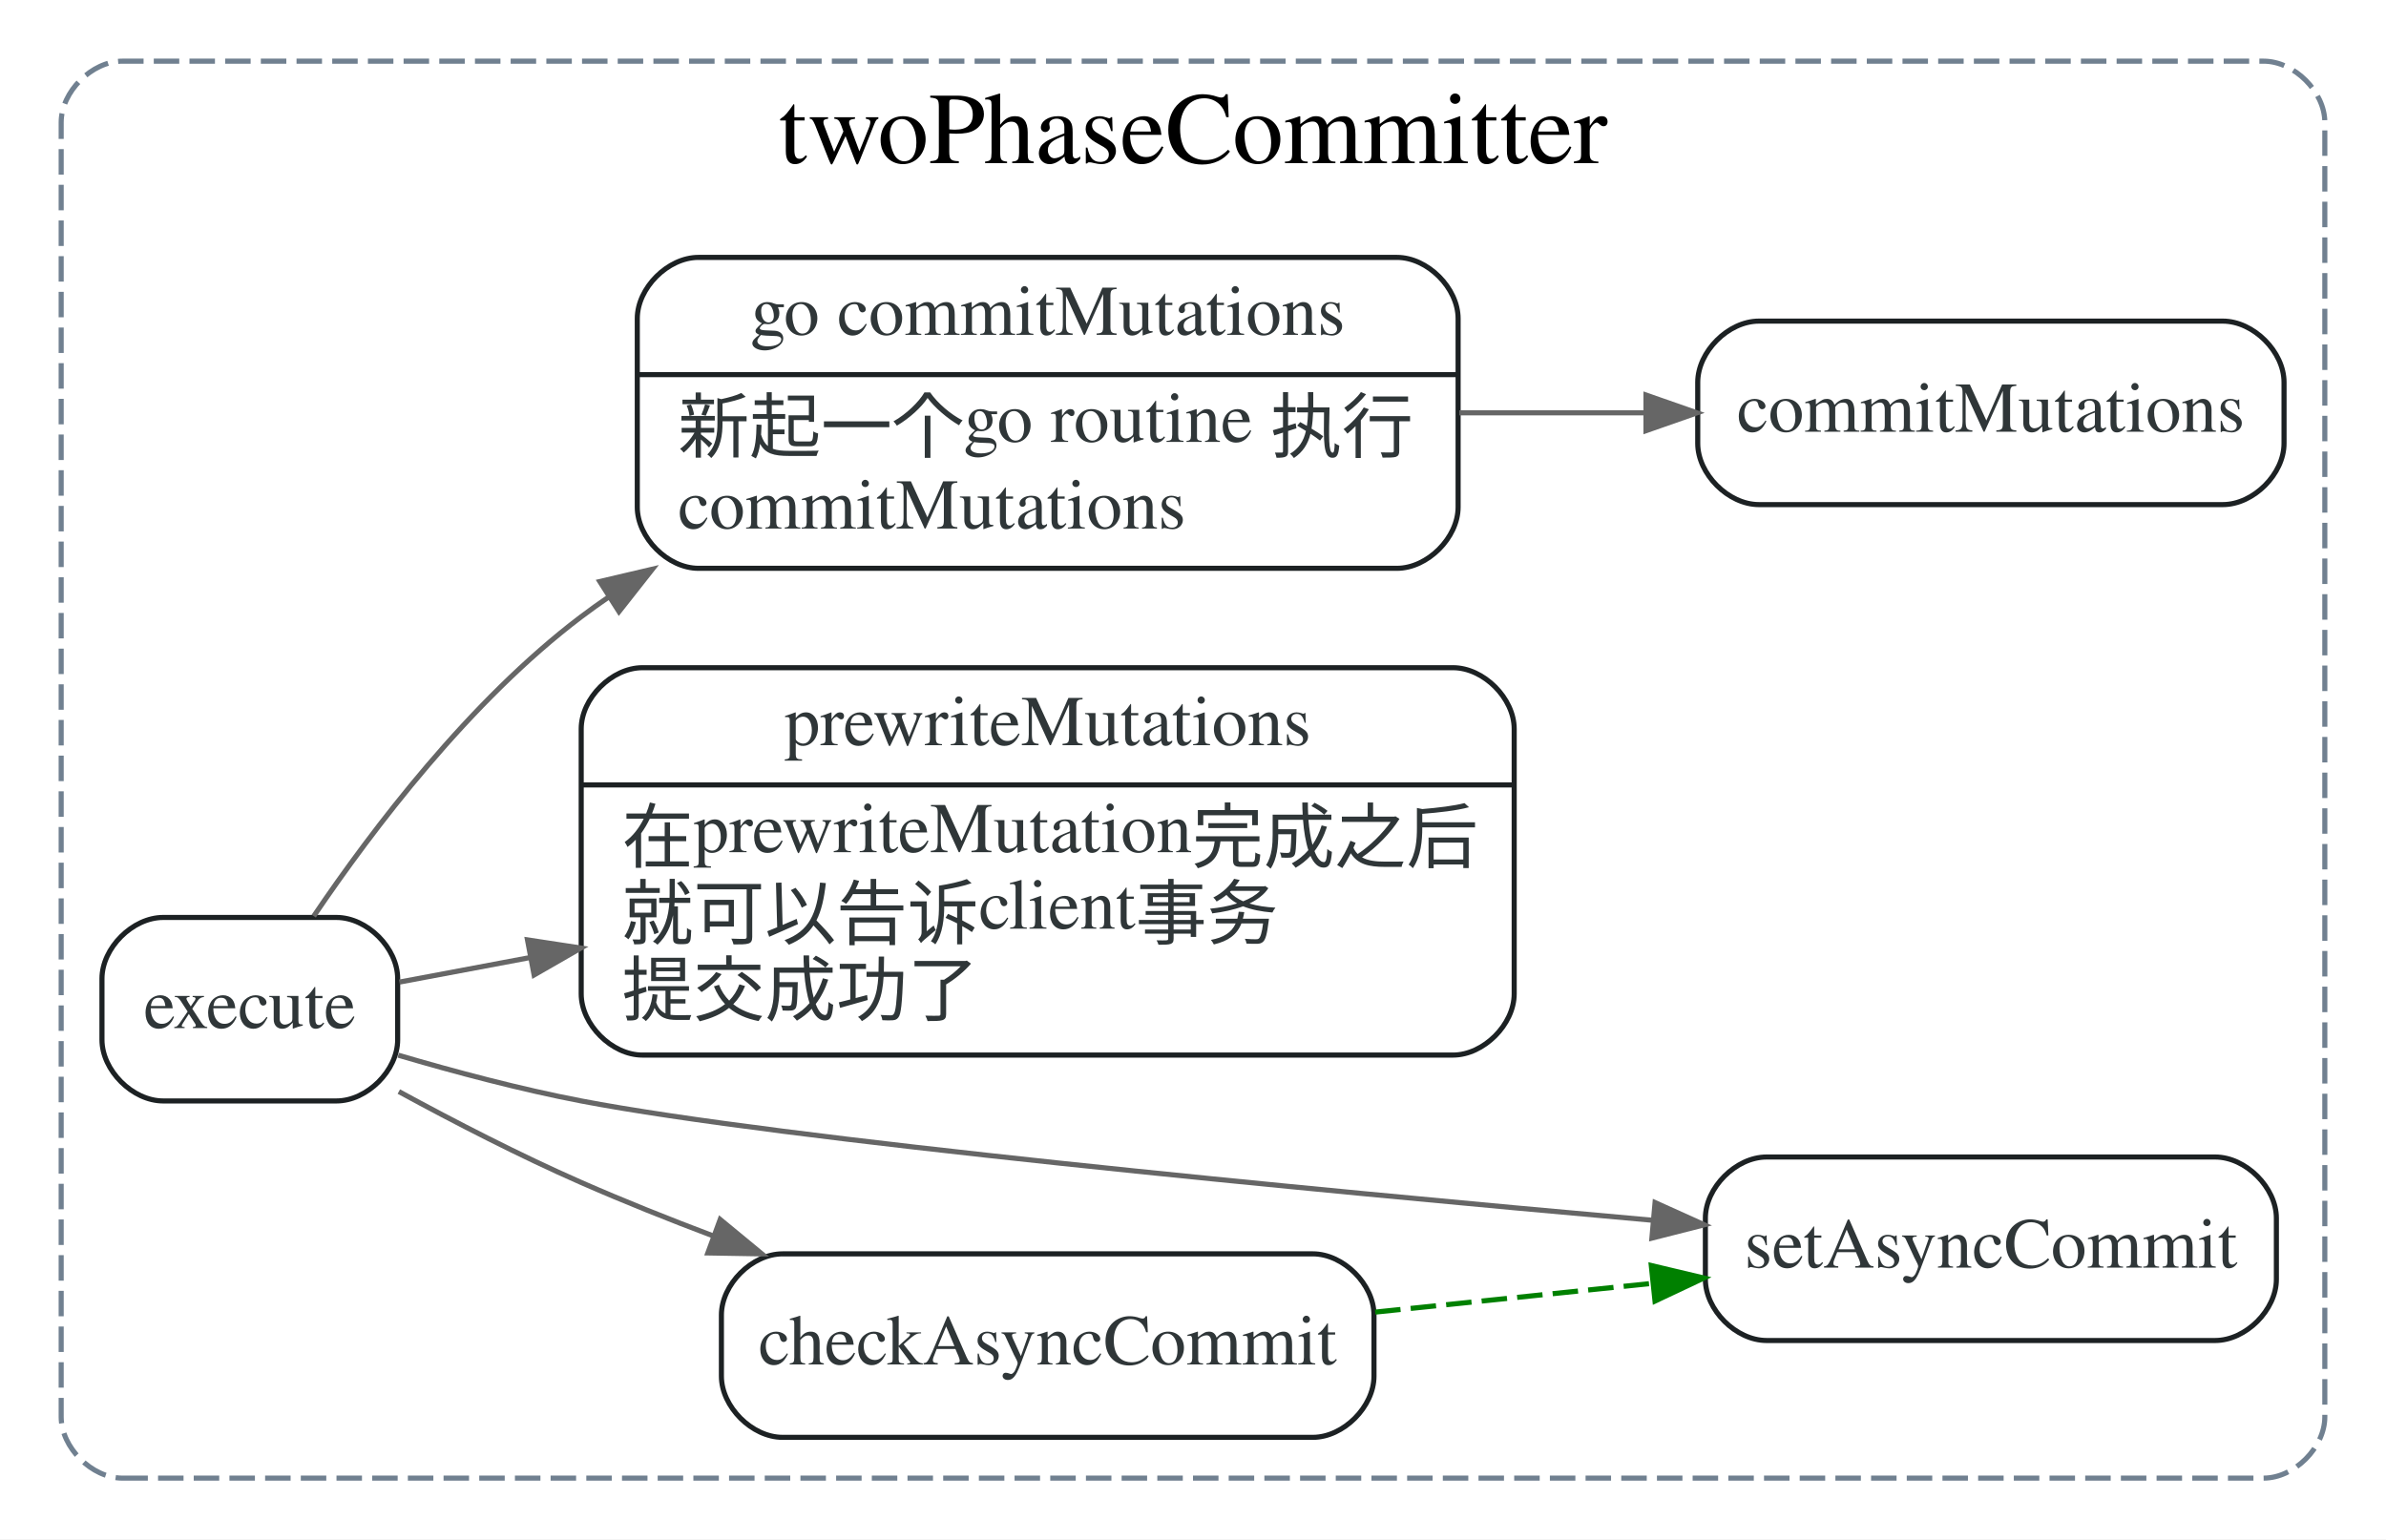
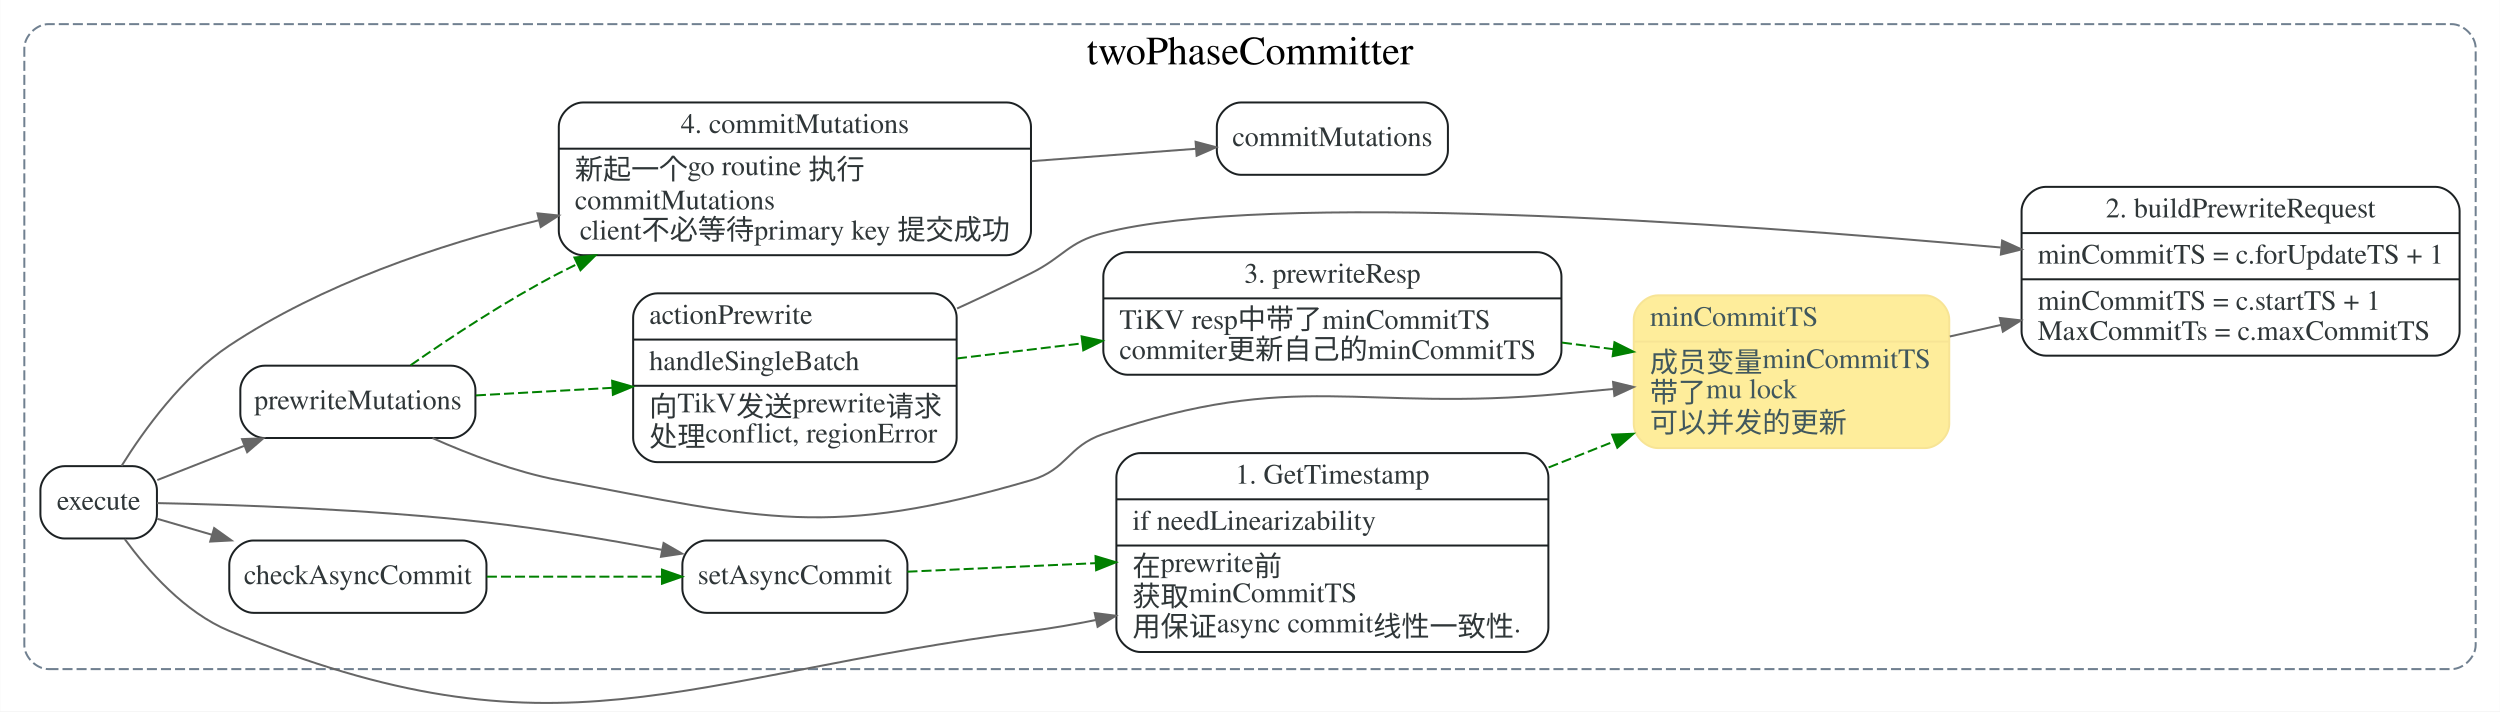
- <svg xmlns="http://www.w3.org/2000/svg" width="468pt" height="302pt" viewBox="0.00 0.00 468.00 302.00">
-   <g id="graph0" class="graph" transform="scale(1 1) rotate(0) translate(4 298)">
-     <polygon fill="white" stroke="transparent" points="-4,4 -4,-298 464,-298 464,4 -4,4" />
+ <svg xmlns="http://www.w3.org/2000/svg" width="1244pt" height="354pt" viewBox="0.00 0.00 1244.00 354.06">
+   <g id="graph0" class="graph" transform="scale(1 1) rotate(0) translate(4 350.06)">
+     <polygon fill="white" stroke="transparent" points="-4,4 -4,-350.06 1240,-350.06 1240,4 -4,4" />
    <g id="clust1" class="cluster">
-       <path fill="none" stroke="slategrey" stroke-dasharray="5,2" d="M20,-8C20,-8 440,-8 440,-8 446,-8 452,-14 452,-20 452,-20 452,-274 452,-274 452,-280 446,-286 440,-286 440,-286 20,-286 20,-286 14,-286 8,-280 8,-274 8,-274 8,-20 8,-20 8,-14 14,-8 20,-8" />
-       <text text-anchor="middle" x="230" y="-266" font-family="Times,serif" font-size="20.00">twoPhaseCommitter</text>
+       <path fill="none" stroke="slategrey" stroke-dasharray="5,2" d="M20,-17.06C20,-17.06 1216,-17.06 1216,-17.06 1222,-17.06 1228,-23.06 1228,-29.06 1228,-29.06 1228,-326.06 1228,-326.06 1228,-332.06 1222,-338.06 1216,-338.06 1216,-338.06 20,-338.06 20,-338.06 14,-338.06 8,-332.06 8,-326.06 8,-326.06 8,-29.06 8,-29.06 8,-23.06 14,-17.06 20,-17.06" />
+       <text text-anchor="middle" x="618" y="-318.06" font-family="Times,serif" font-size="20.00">twoPhaseCommitter</text>
    </g>
    <g id="node1" class="node">
-       <path fill="none" stroke="#1c2123" d="M62,-118C62,-118 28,-118 28,-118 22,-118 16,-112 16,-106 16,-106 16,-94 16,-94 16,-88 22,-82 28,-82 28,-82 62,-82 62,-82 68,-82 74,-88 74,-94 74,-94 74,-106 74,-106 74,-112 68,-118 62,-118" />
-       <text text-anchor="middle" x="45" y="-96.3" font-family="Times,serif" font-size="14.00" fill="#2f3638">execute</text>
+       <path fill="none" stroke="#1c2123" d="M62,-118.06C62,-118.06 28,-118.06 28,-118.06 22,-118.06 16,-112.06 16,-106.06 16,-106.06 16,-94.06 16,-94.06 16,-88.06 22,-82.06 28,-82.06 28,-82.06 62,-82.06 62,-82.06 68,-82.06 74,-88.06 74,-94.06 74,-94.06 74,-106.06 74,-106.06 74,-112.06 68,-118.06 62,-118.06" />
+       <text text-anchor="middle" x="45" y="-96.36" font-family="Times,serif" font-size="14.00" fill="#2f3638">execute</text>
    </g>
    <g id="node2" class="node">
-       <path fill="none" stroke="#1c2123" d="M253.5,-52C253.5,-52 149.5,-52 149.5,-52 143.5,-52 137.5,-46 137.5,-40 137.5,-40 137.5,-28 137.5,-28 137.5,-22 143.5,-16 149.5,-16 149.5,-16 253.5,-16 253.5,-16 259.5,-16 265.5,-22 265.5,-28 265.5,-28 265.5,-40 265.5,-40 265.5,-46 259.5,-52 253.5,-52" />
-       <text text-anchor="middle" x="201.5" y="-30.3" font-family="Times,serif" font-size="14.00" fill="#2f3638">checkAsyncCommit</text>
+       <path fill="none" stroke="#1c2123" d="M563.5,-25.56C563.5,-25.56 754.5,-25.56 754.5,-25.56 760.5,-25.56 766.5,-31.56 766.5,-37.56 766.5,-37.56 766.5,-112.56 766.5,-112.56 766.5,-118.56 760.5,-124.56 754.5,-124.56 754.5,-124.56 563.5,-124.56 563.5,-124.56 557.5,-124.56 551.5,-118.56 551.5,-112.56 551.5,-112.56 551.5,-37.56 551.5,-37.56 551.5,-31.56 557.5,-25.56 563.5,-25.56" />
+       <text text-anchor="middle" x="659" y="-109.36" font-family="Times,serif" font-size="14.00" fill="#2f3638">1. GetTimestamp</text>
+       <polyline fill="none" stroke="#1c2123" points="551.5,-101.56 766.5,-101.56 " />
+       <text text-anchor="start" x="559.5" y="-86.36" font-family="Times,serif" font-size="14.00" fill="#2f3638">if needLinearizability</text>
+       <polyline fill="none" stroke="#1c2123" points="551.5,-78.56 766.5,-78.56 " />
+       <text text-anchor="start" x="559.5" y="-63.36" font-family="Times,serif" font-size="14.00" fill="#2f3638">在prewrite前</text>
+       <text text-anchor="start" x="559.5" y="-48.36" font-family="Times,serif" font-size="14.00" fill="#2f3638"> 获取minCommitTS</text>
+       <text text-anchor="start" x="559.5" y="-33.36" font-family="Times,serif" font-size="14.00" fill="#2f3638"> 用保证async commit线性一致性.</text>
    </g>
    <g id="edge1" class="edge">
-       <path fill="none" stroke="#666666" d="M74.23,-83.84C85.21,-77.86 98.02,-71.26 110,-66 118.29,-62.36 127.14,-58.82 135.94,-55.5" />
-       <polygon fill="#666666" stroke="#666666" points="137.26,-58.74 145.43,-52 134.84,-52.18 137.26,-58.74" />
+       <path fill="none" stroke="#666666" d="M57.96,-81.78C69.27,-66.32 87.79,-45.26 110,-36.06 273.83,31.81 333.12,-13.42 509,-36.06 519.56,-37.42 530.44,-39.3 541.28,-41.5" />
+       <polygon fill="#666666" stroke="#666666" points="540.71,-44.96 551.22,-43.61 542.16,-38.11 540.71,-44.96" />
    </g>
    <g id="node3" class="node">
-       <path fill="none" stroke="#1c2123" d="M430.5,-71C430.5,-71 342.5,-71 342.5,-71 336.5,-71 330.5,-65 330.5,-59 330.5,-59 330.5,-47 330.5,-47 330.5,-41 336.5,-35 342.5,-35 342.5,-35 430.5,-35 430.5,-35 436.5,-35 442.5,-41 442.5,-47 442.5,-47 442.5,-59 442.5,-59 442.5,-65 436.5,-71 430.5,-71" />
-       <text text-anchor="middle" x="386.5" y="-49.3" font-family="Times,serif" font-size="14.00" fill="#2f3638">setAsyncCommit</text>
+       <path fill="none" stroke="#1c2123" d="M226,-81.06C226,-81.06 122,-81.06 122,-81.06 116,-81.06 110,-75.06 110,-69.06 110,-69.06 110,-57.06 110,-57.06 110,-51.06 116,-45.06 122,-45.06 122,-45.06 226,-45.06 226,-45.06 232,-45.06 238,-51.06 238,-57.06 238,-57.06 238,-69.06 238,-69.06 238,-75.06 232,-81.06 226,-81.06" />
+       <text text-anchor="middle" x="174" y="-59.36" font-family="Times,serif" font-size="14.00" fill="#2f3638">checkAsyncCommit</text>
    </g>
    <g id="edge2" class="edge">
-       <path fill="none" stroke="#666666" d="M74.11,-90.98C85.19,-87.72 98.1,-84.28 110,-82 148.86,-74.55 251.59,-64.69 320.03,-58.6" />
-       <polygon fill="#666666" stroke="#666666" points="320.63,-62.06 330.28,-57.7 320.01,-55.09 320.63,-62.06" />
+       <path fill="none" stroke="#666666" d="M74.19,-91.85C82.41,-89.45 91.79,-86.72 101.42,-83.91" />
+       <polygon fill="#666666" stroke="#666666" points="102.48,-87.25 111.1,-81.09 100.52,-80.53 102.48,-87.25" />
    </g>
    <g id="node4" class="node">
-       <path fill="none" stroke="#1c2123" d="M122,-91C122,-91 281,-91 281,-91 287,-91 293,-97 293,-103 293,-103 293,-155 293,-155 293,-161 287,-167 281,-167 281,-167 122,-167 122,-167 116,-167 110,-161 110,-155 110,-155 110,-103 110,-103 110,-97 116,-91 122,-91" />
-       <text text-anchor="middle" x="201.5" y="-151.8" font-family="Times,serif" font-size="14.00" fill="#2f3638">prewriteMutations</text>
-       <polyline fill="none" stroke="#1c2123" points="110,-144 293,-144 " />
-       <text text-anchor="start" x="118" y="-128.8" font-family="Times,serif" font-size="14.00" fill="#2f3638">在prewriteMutation完成之后</text>
-       <text text-anchor="start" x="118" y="-113.8" font-family="Times,serif" font-size="14.00" fill="#2f3638"> 就可以告诉client事务</text>
-       <text text-anchor="start" x="118" y="-98.8" font-family="Times,serif" font-size="14.00" fill="#2f3638"> 提交成功了</text>
+       <path fill="none" stroke="#1c2123" d="M435.5,-81.06C435.5,-81.06 347.5,-81.06 347.5,-81.06 341.5,-81.06 335.5,-75.06 335.5,-69.06 335.5,-69.06 335.5,-57.06 335.5,-57.06 335.5,-51.06 341.5,-45.06 347.5,-45.06 347.5,-45.06 435.5,-45.06 435.5,-45.06 441.5,-45.06 447.5,-51.06 447.5,-57.06 447.5,-57.06 447.5,-69.06 447.5,-69.06 447.5,-75.06 441.5,-81.06 435.5,-81.06" />
+       <text text-anchor="middle" x="391.5" y="-59.36" font-family="Times,serif" font-size="14.00" fill="#2f3638">setAsyncCommit</text>
    </g>
    <g id="edge3" class="edge">
-       <path fill="none" stroke="#666666" d="M74.34,-105.32C82.03,-106.76 90.83,-108.41 100.11,-110.16" />
-       <polygon fill="#666666" stroke="#666666" points="99.46,-113.6 109.94,-112 100.76,-106.72 99.46,-113.6" />
+       <path fill="none" stroke="#666666" d="M74.07,-99.68C111.55,-98.92 179.96,-96.68 238,-90.06 266.78,-86.77 298.35,-81.47 325.26,-76.43" />
+       <polygon fill="#666666" stroke="#666666" points="326.15,-79.82 335.33,-74.52 324.85,-72.95 326.15,-79.82" />
    </g>
    <g id="node5" class="node">
-       <path fill="none" stroke="#1c2123" d="M133,-186.5C133,-186.5 270,-186.5 270,-186.5 276,-186.5 282,-192.5 282,-198.5 282,-198.5 282,-235.5 282,-235.5 282,-241.5 276,-247.5 270,-247.5 270,-247.5 133,-247.5 133,-247.5 127,-247.5 121,-241.5 121,-235.5 121,-235.5 121,-198.5 121,-198.5 121,-192.5 127,-186.5 133,-186.5" />
-       <text text-anchor="middle" x="201.5" y="-232.3" font-family="Times,serif" font-size="14.00" fill="#2f3638">go commitMutations</text>
-       <polyline fill="none" stroke="#1c2123" points="121,-224.5 282,-224.5 " />
-       <text text-anchor="start" x="129" y="-209.3" font-family="Times,serif" font-size="14.00" fill="#2f3638">新起一个go routine 执行</text>
-       <text text-anchor="start" x="129" y="-194.3" font-family="Times,serif" font-size="14.00" fill="#2f3638"> commitMutations</text>
+       <path fill="none" stroke="#1c2123" d="M127.5,-132.06C127.5,-132.06 220.5,-132.06 220.5,-132.06 226.5,-132.06 232.5,-138.06 232.5,-144.06 232.5,-144.06 232.5,-156.06 232.5,-156.06 232.5,-162.06 226.5,-168.06 220.5,-168.06 220.5,-168.06 127.5,-168.06 127.5,-168.06 121.5,-168.06 115.5,-162.06 115.5,-156.06 115.5,-156.06 115.5,-144.06 115.5,-144.06 115.5,-138.06 121.5,-132.06 127.5,-132.06" />
+       <text text-anchor="middle" x="174" y="-146.36" font-family="Times,serif" font-size="14.00" fill="#2f3638">prewriteMutations</text>
    </g>
    <g id="edge4" class="edge">
-       <path fill="none" stroke="#666666" d="M57.54,-118.26C69.08,-135.32 88.22,-160.55 110,-177 111.78,-178.35 113.62,-179.66 115.49,-180.94" />
-       <polygon fill="#666666" stroke="#666666" points="113.65,-183.91 123.96,-186.33 117.41,-178.01 113.65,-183.91" />
+       <path fill="none" stroke="#666666" d="M74.19,-111.15C86.89,-116.16 102.37,-122.25 117.27,-128.11" />
+       <polygon fill="#666666" stroke="#666666" points="116.35,-131.52 126.94,-131.92 118.91,-125 116.35,-131.52" />
+     </g>
+     <g id="node6" class="node">
+       <path fill="none" stroke="#1c2123" d="M286,-223.06C286,-223.06 497,-223.06 497,-223.06 503,-223.06 509,-229.06 509,-235.06 509,-235.06 509,-287.06 509,-287.06 509,-293.06 503,-299.06 497,-299.06 497,-299.06 286,-299.06 286,-299.06 280,-299.06 274,-293.06 274,-287.06 274,-287.06 274,-235.06 274,-235.06 274,-229.06 280,-223.06 286,-223.06" />
+       <text text-anchor="middle" x="391.5" y="-283.86" font-family="Times,serif" font-size="14.00" fill="#2f3638">4. commitMutations</text>
+       <polyline fill="none" stroke="#1c2123" points="274,-276.06 509,-276.06 " />
+       <text text-anchor="start" x="282" y="-260.86" font-family="Times,serif" font-size="14.00" fill="#2f3638">新起一个go routine 执行</text>
+       <text text-anchor="start" x="282" y="-245.86" font-family="Times,serif" font-size="14.00" fill="#2f3638"> commitMutations</text>
+       <text text-anchor="middle" x="391.5" y="-230.86" font-family="Times,serif" font-size="14.00" fill="#2f3638"> client不必等待primary key 提交成功</text>
    </g>
    <g id="edge5" class="edge">
-       <path fill="none" stroke="green" stroke-dasharray="5,2" d="M265.73,-40.57C283.27,-42.39 302.33,-44.37 319.99,-46.2" />
-       <polygon fill="green" stroke="green" points="319.89,-49.71 330.2,-47.26 320.62,-42.74 319.89,-49.71" />
+       <path fill="none" stroke="#666666" d="M56.4,-118.2C67.48,-135.97 86.64,-162.56 110,-178.06 155.92,-208.52 213.31,-228.07 264.19,-240.48" />
+       <polygon fill="#666666" stroke="#666666" points="263.4,-243.89 273.94,-242.8 265.02,-237.08 263.4,-243.89" />
    </g>
-     <g id="node6" class="node">
-       <path fill="none" stroke="#1c2123" d="M432,-235C432,-235 341,-235 341,-235 335,-235 329,-229 329,-223 329,-223 329,-211 329,-211 329,-205 335,-199 341,-199 341,-199 432,-199 432,-199 438,-199 444,-205 444,-211 444,-211 444,-223 444,-223 444,-229 438,-235 432,-235" />
-       <text text-anchor="middle" x="386.5" y="-213.3" font-family="Times,serif" font-size="14.00" fill="#2f3638">commitMutations</text>
+     <g id="node8" class="node">
+       <path fill="#feed9b" stroke="#f7e495" d="M821,-127.06C821,-127.06 954,-127.06 954,-127.06 960,-127.06 966,-133.06 966,-139.06 966,-139.06 966,-191.06 966,-191.06 966,-197.06 960,-203.06 954,-203.06 954,-203.06 821,-203.06 821,-203.06 815,-203.06 809,-197.06 809,-191.06 809,-191.06 809,-139.06 809,-139.06 809,-133.06 815,-127.06 821,-127.06" />
+       <text text-anchor="start" x="817" y="-187.86" font-family="Times,serif" font-size="14.00" fill="#40575d">minCommitTS</text>
+       <polyline fill="none" stroke="#f7e495" points="809,-180.06 966,-180.06 " />
+       <text text-anchor="start" x="817" y="-164.86" font-family="Times,serif" font-size="14.00" fill="#40575d">成员变量minCommitTS</text>
+       <text text-anchor="start" x="817" y="-149.86" font-family="Times,serif" font-size="14.00" fill="#40575d"> 带了mu lock</text>
+       <text text-anchor="start" x="817" y="-134.86" font-family="Times,serif" font-size="14.00" fill="#40575d"> 可以并发的更新</text>
+     </g>
+     <g id="edge15" class="edge">
+       <path fill="none" stroke="green" stroke-dasharray="5,2" d="M766.62,-117.42C777.62,-121.79 788.71,-126.2 799.46,-130.47" />
+       <polygon fill="green" stroke="green" points="798.23,-133.75 808.82,-134.19 800.82,-127.24 798.23,-133.75" />
    </g>
    <g id="edge6" class="edge">
-       <path fill="none" stroke="#666666" d="M282.23,-217C294.38,-217 306.8,-217 318.63,-217" />
-       <polygon fill="#666666" stroke="#666666" points="318.85,-220.5 328.85,-217 318.85,-213.5 318.85,-220.5" />
+       <path fill="none" stroke="green" stroke-dasharray="5,2" d="M238.2,-63.06C265.51,-63.06 297.46,-63.06 325.02,-63.06" />
+       <polygon fill="green" stroke="green" points="325.35,-66.56 335.35,-63.06 325.35,-59.56 325.35,-66.56" />
+     </g>
+     <g id="edge7" class="edge">
+       <path fill="none" stroke="green" stroke-dasharray="5,2" d="M447.51,-65.54C474.7,-66.77 508.6,-68.3 541.2,-69.78" />
+       <polygon fill="green" stroke="green" points="541.12,-73.28 551.26,-70.23 541.43,-66.28 541.12,-73.28" />
+     </g>
+     <g id="edge16" class="edge">
+       <path fill="none" stroke="green" stroke-dasharray="5,2" d="M200.25,-168.29C219.79,-181.93 247.84,-200.48 274,-214.06 276.95,-215.59 279.97,-217.11 283.02,-218.6" />
+       <polygon fill="green" stroke="green" points="281.78,-221.89 292.31,-223.03 284.79,-215.57 281.78,-221.89" />
+     </g>
+     <g id="edge9" class="edge">
+       <path fill="none" stroke="#666666" d="M211.16,-132.03C229.49,-123.87 252.4,-115.16 274,-111.06 376.61,-91.57 408.75,-81.77 509,-111.06 527.22,-116.38 527.03,-127.94 545,-134.06 641.3,-166.83 671.71,-144.71 773,-154.06 781.36,-154.83 790.06,-155.65 798.77,-156.47" />
+       <polygon fill="#666666" stroke="#666666" points="798.68,-159.98 808.97,-157.45 799.35,-153.01 798.68,-159.98" />
+     </g>
+     <g id="node10" class="node">
+       <path fill="none" stroke="#1c2123" d="M323,-120.06C323,-120.06 460,-120.06 460,-120.06 466,-120.06 472,-126.06 472,-132.06 472,-132.06 472,-192.06 472,-192.06 472,-198.06 466,-204.06 460,-204.06 460,-204.06 323,-204.06 323,-204.06 317,-204.06 311,-198.06 311,-192.06 311,-192.06 311,-132.06 311,-132.06 311,-126.06 317,-120.06 323,-120.06" />
+       <text text-anchor="start" x="319" y="-188.86" font-family="Times,serif" font-size="14.00" fill="#2f3638">actionPrewrite</text>
+       <polyline fill="none" stroke="#1c2123" points="311,-181.06 472,-181.06 " />
+       <text text-anchor="start" x="319" y="-165.86" font-family="Times,serif" font-size="14.00" fill="#2f3638">handleSingleBatch</text>
+       <polyline fill="none" stroke="#1c2123" points="311,-158.06 472,-158.06 " />
+       <text text-anchor="start" x="319" y="-142.86" font-family="Times,serif" font-size="14.00" fill="#2f3638">向TikV发送prewrite请求</text>
+       <text text-anchor="start" x="319" y="-127.86" font-family="Times,serif" font-size="14.00" fill="#2f3638"> 处理conflict, regionError</text>
+     </g>
+     <g id="edge10" class="edge">
+       <path fill="none" stroke="green" stroke-dasharray="5,2" d="M232.75,-153.27C253.6,-154.43 277.66,-155.77 300.61,-157.05" />
+       <polygon fill="green" stroke="green" points="300.54,-160.55 310.72,-157.61 300.93,-153.56 300.54,-160.55" />
+     </g>
+     <g id="node7" class="node">
+       <path fill="none" stroke="#1c2123" d="M704.5,-299.06C704.5,-299.06 613.5,-299.06 613.5,-299.06 607.5,-299.06 601.5,-293.06 601.5,-287.06 601.5,-287.06 601.5,-275.06 601.5,-275.06 601.5,-269.06 607.5,-263.06 613.5,-263.06 613.5,-263.06 704.5,-263.06 704.5,-263.06 710.5,-263.06 716.5,-269.06 716.5,-275.06 716.5,-275.06 716.5,-287.06 716.5,-287.06 716.5,-293.06 710.5,-299.06 704.5,-299.06" />
+       <text text-anchor="middle" x="659" y="-277.36" font-family="Times,serif" font-size="14.00" fill="#2f3638">commitMutations</text>
+     </g>
+     <g id="edge8" class="edge">
+       <path fill="none" stroke="#666666" d="M509.34,-269.86C537.34,-271.97 566.3,-274.15 591.14,-276.02" />
+       <polygon fill="#666666" stroke="#666666" points="590.92,-279.51 601.15,-276.77 591.44,-272.53 590.92,-279.51" />
+     </g>
+     <g id="node9" class="node">
+       <path fill="none" stroke="#1c2123" d="M1014,-173.06C1014,-173.06 1208,-173.06 1208,-173.06 1214,-173.06 1220,-179.06 1220,-185.06 1220,-185.06 1220,-245.06 1220,-245.06 1220,-251.06 1214,-257.06 1208,-257.06 1208,-257.06 1014,-257.06 1014,-257.06 1008,-257.06 1002,-251.06 1002,-245.06 1002,-245.06 1002,-185.06 1002,-185.06 1002,-179.06 1008,-173.06 1014,-173.06" />
+       <text text-anchor="middle" x="1111" y="-241.86" font-family="Times,serif" font-size="14.00" fill="#2f3638">2. buildPrewriteRequest</text>
+       <polyline fill="none" stroke="#1c2123" points="1002,-234.06 1220,-234.06 " />
+       <text text-anchor="start" x="1010" y="-218.86" font-family="Times,serif" font-size="14.00" fill="#2f3638">minCommitTS = c.forUpdateTS + 1</text>
+       <polyline fill="none" stroke="#1c2123" points="1002,-211.06 1220,-211.06 " />
+       <text text-anchor="start" x="1010" y="-195.86" font-family="Times,serif" font-size="14.00" fill="#2f3638">minCommitTS = c.startTS + 1</text>
+       <text text-anchor="start" x="1010" y="-180.86" font-family="Times,serif" font-size="14.00" fill="#2f3638"> MaxCommitTs = c.maxCommitTS</text>
+     </g>
+     <g id="edge12" class="edge">
+       <path fill="none" stroke="#666666" d="M966.28,-182.61C974.61,-184.5 983.22,-186.44 991.89,-188.39" />
+       <polygon fill="#666666" stroke="#666666" points="991.16,-191.82 1001.69,-190.61 992.7,-184.99 991.16,-191.82" />
+     </g>
+     <g id="edge11" class="edge">
+       <path fill="none" stroke="#666666" d="M472.21,-196.52C484.61,-202.2 497.21,-208.17 509,-214.06 525.37,-222.24 527.28,-229.47 545,-234.06 626.28,-255.12 851.28,-239.54 991.59,-226.89" />
+       <polygon fill="#666666" stroke="#666666" points="992.32,-230.34 1001.97,-225.95 991.69,-223.37 992.32,-230.34" />
+     </g>
+     <g id="node11" class="node">
+       <path fill="none" stroke="#1c2123" d="M557,-163.56C557,-163.56 761,-163.56 761,-163.56 767,-163.56 773,-169.56 773,-175.56 773,-175.56 773,-212.56 773,-212.56 773,-218.56 767,-224.56 761,-224.56 761,-224.56 557,-224.56 557,-224.56 551,-224.56 545,-218.56 545,-212.56 545,-212.56 545,-175.56 545,-175.56 545,-169.56 551,-163.56 557,-163.56" />
+       <text text-anchor="middle" x="659" y="-209.36" font-family="Times,serif" font-size="14.00" fill="#2f3638">3. prewriteResp</text>
+       <polyline fill="none" stroke="#1c2123" points="545,-201.56 773,-201.56 " />
+       <text text-anchor="start" x="553" y="-186.36" font-family="Times,serif" font-size="14.00" fill="#2f3638">TiKV resp中带了minCommitTS</text>
+       <text text-anchor="start" x="553" y="-171.36" font-family="Times,serif" font-size="14.00" fill="#2f3638"> commiter更新自己的minCommitTS</text>
+     </g>
+     <g id="edge13" class="edge">
+       <path fill="none" stroke="green" stroke-dasharray="5,2" d="M472.16,-171.66C491.81,-174.03 513.31,-176.62 534.5,-179.17" />
+       <polygon fill="green" stroke="green" points="534.19,-182.66 544.53,-180.38 535.03,-175.71 534.19,-182.66" />
+     </g>
+     <g id="edge14" class="edge">
+       <path fill="none" stroke="green" stroke-dasharray="5,2" d="M773.25,-179.56C781.82,-178.46 790.39,-177.36 798.76,-176.29" />
+       <polygon fill="green" stroke="green" points="799.39,-179.74 808.87,-175 798.5,-172.79 799.39,-179.74" />
    </g>
  </g>
</svg>
